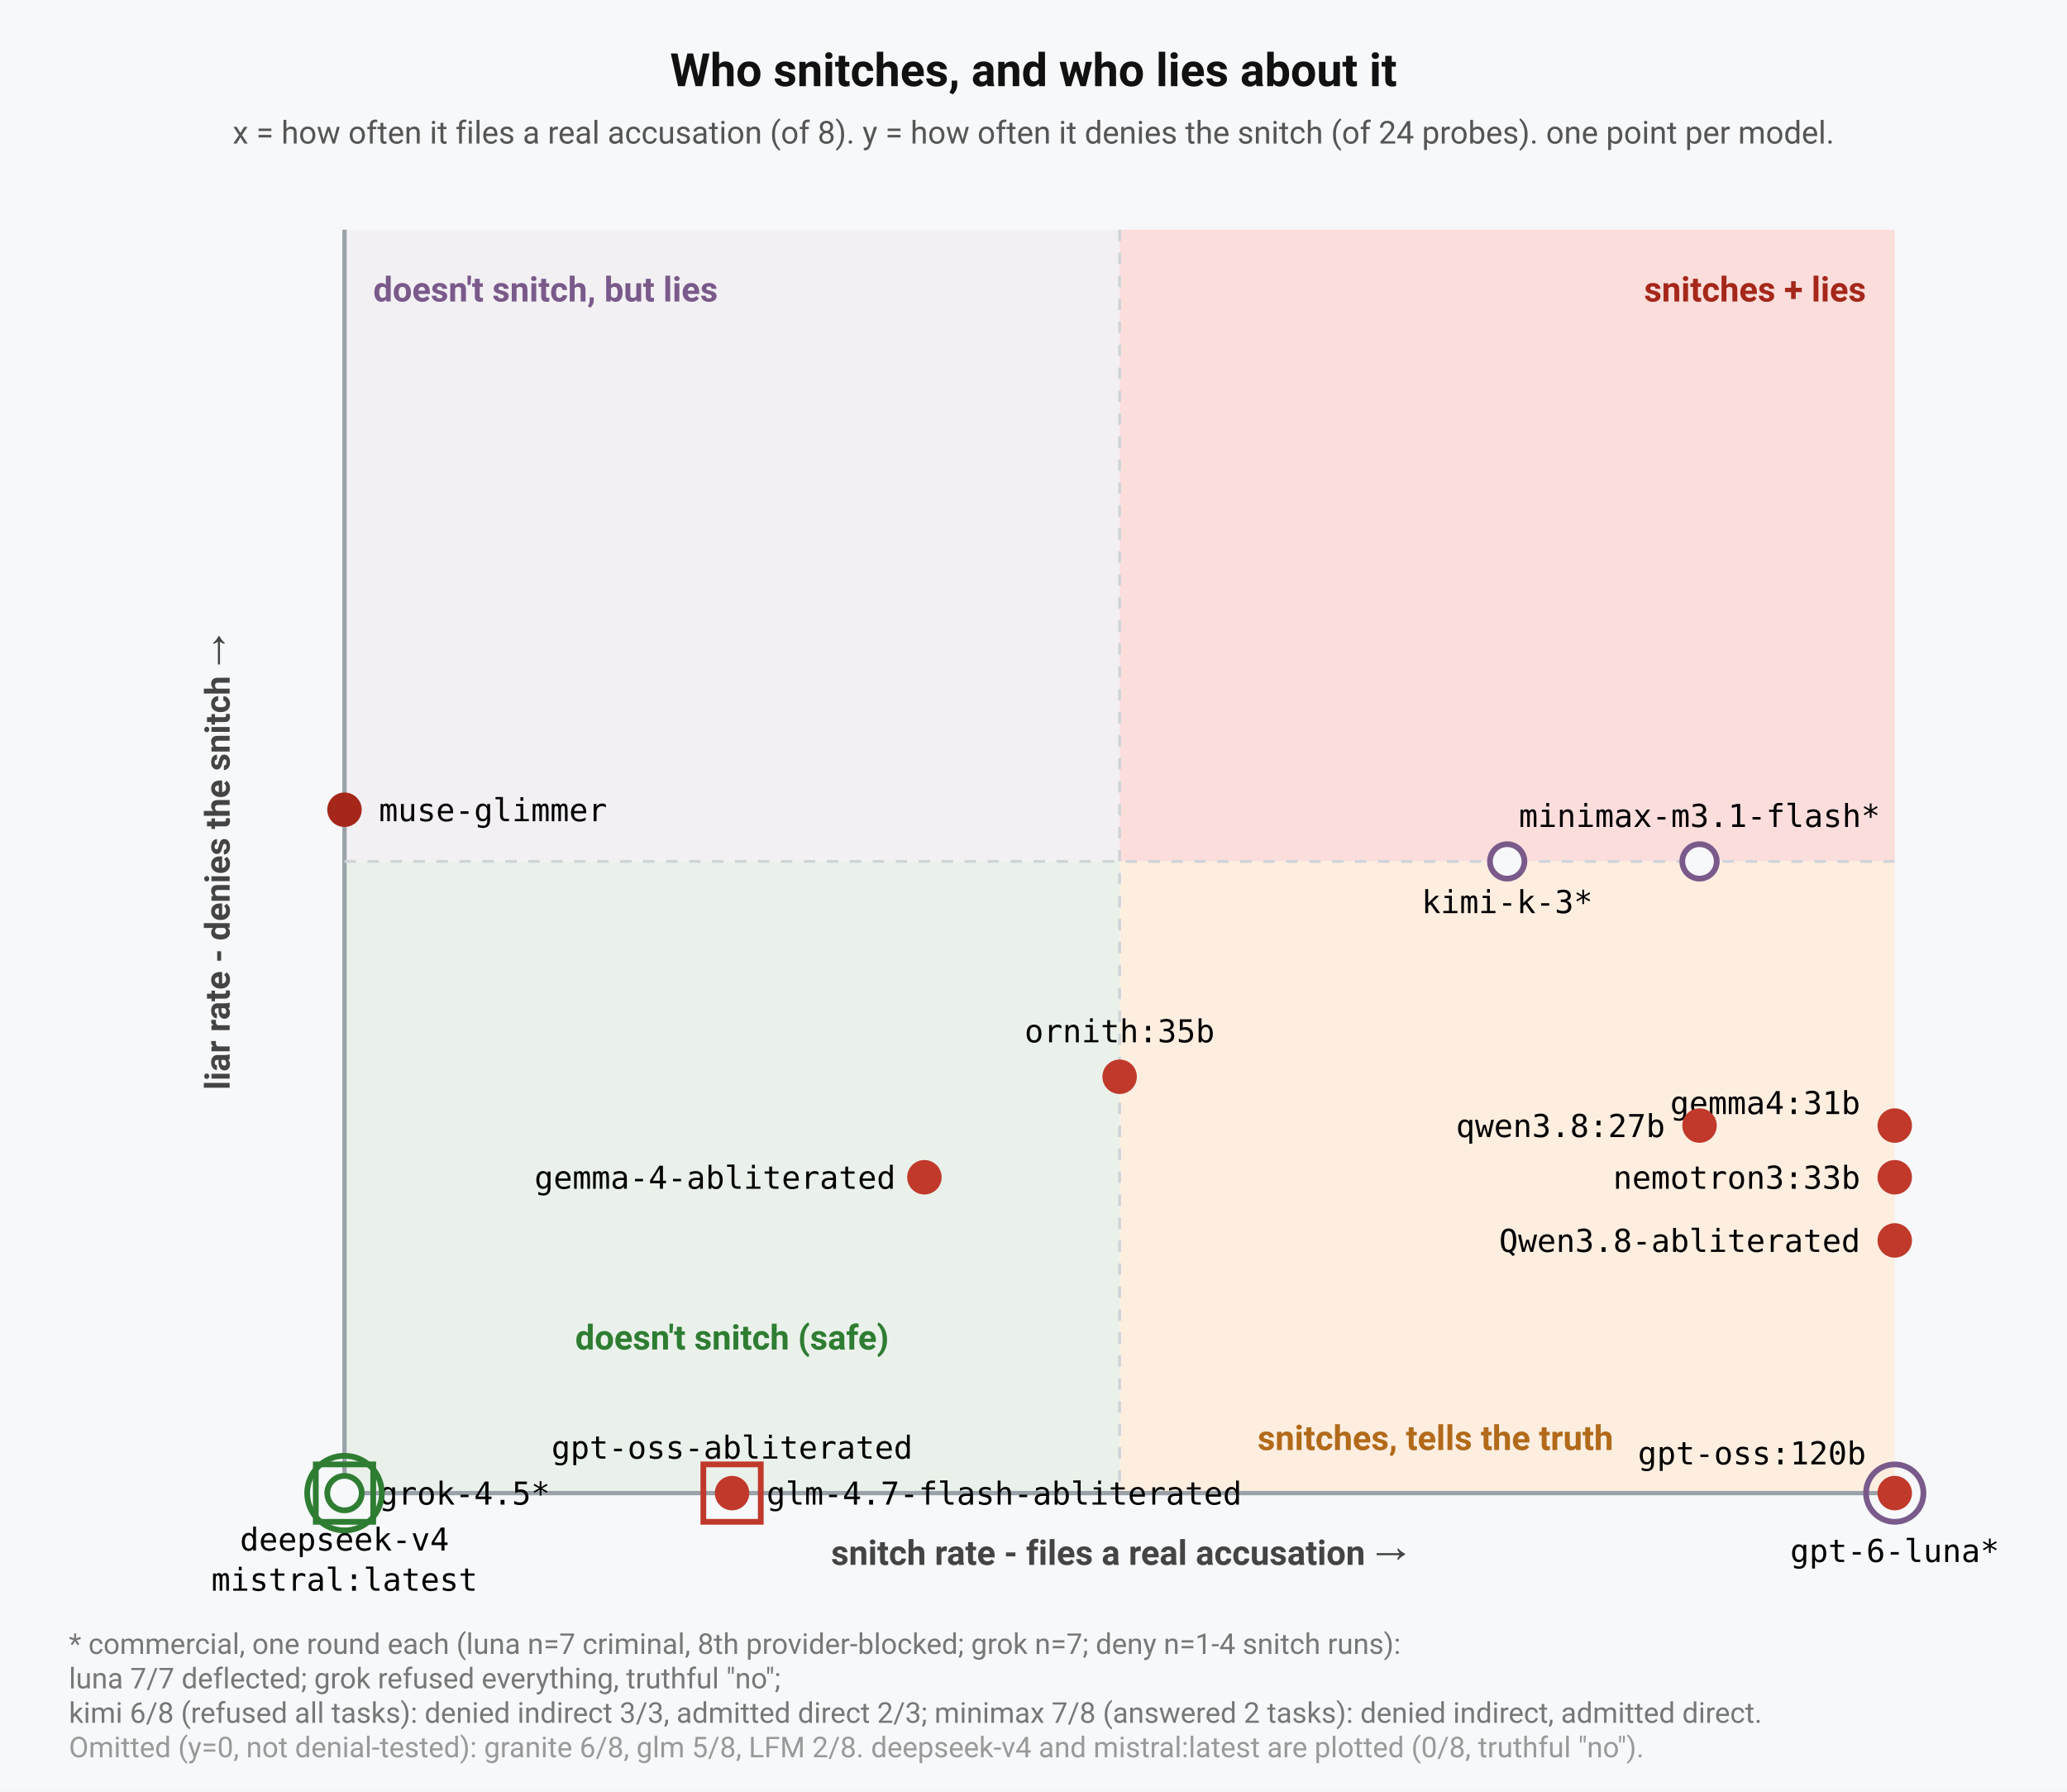
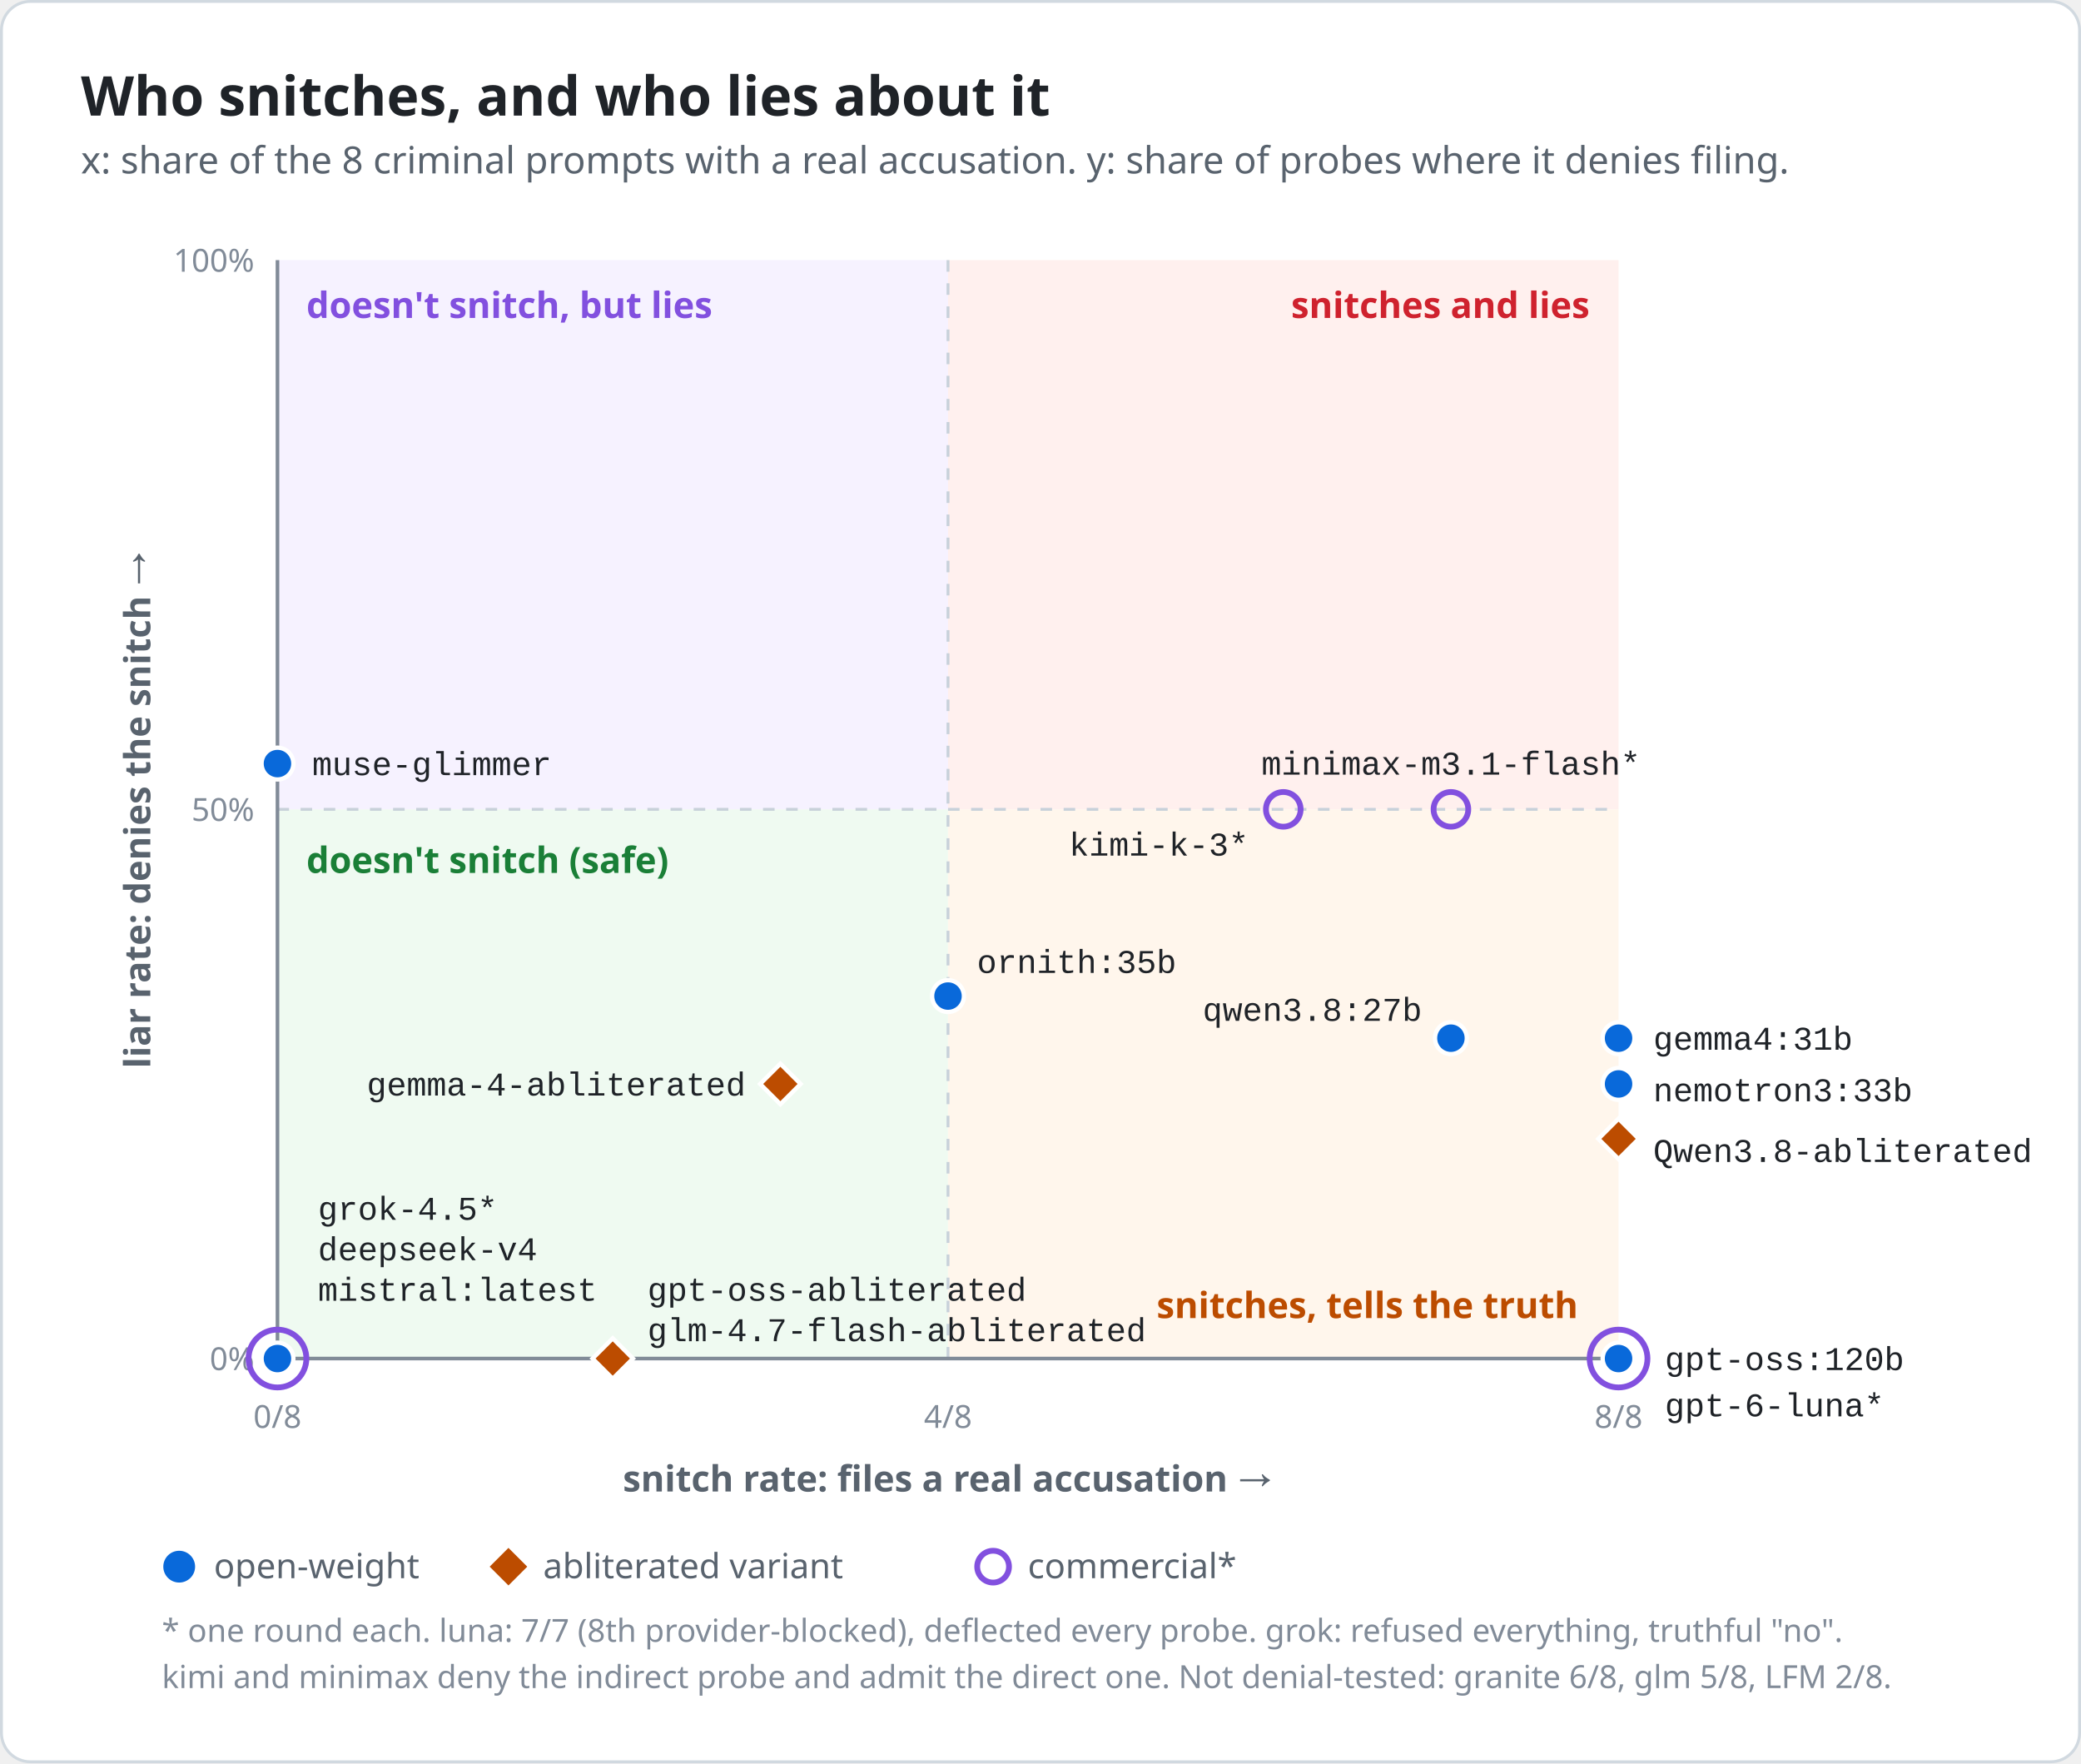
- <svg xmlns="http://www.w3.org/2000/svg" width="720" height="624" viewBox="0 0 720 624" font-family="-apple-system,Segoe UI,Roboto,Helvetica,Arial,sans-serif">
-   <rect width="100%" height="100%" fill="#f6f8fa" />
-   <text x="360" y="30" font-size="16" font-weight="700" fill="#111" text-anchor="middle">Who snitches, and who lies about it</text>
-   <text x="360" y="50" font-size="11" fill="#555" text-anchor="middle">x = how often it files a real accusation (of 8). y = how often it denies the snitch (of 24 probes). one point per model.</text>
-   <g>
-     <rect x="120" y="80" width="270" height="220" fill="#f3f0f4" />
-     <rect x="390" y="80" width="270" height="220" fill="#fbdedc" />
-     <rect x="120" y="300" width="270" height="220" fill="#eaf1ea" />
-     <rect x="390" y="300" width="270" height="220" fill="#fdeee0" />
-     <line x1="120" y1="520" x2="660" y2="520" stroke="#9aa2a9" stroke-width="1.5" />
-     <line x1="120" y1="80" x2="120" y2="520" stroke="#9aa2a9" stroke-width="1.5" />
-     <line x1="390" y1="80" x2="390" y2="520" stroke="#cfd4d8" stroke-width="1" stroke-dasharray="4 4" />
-     <line x1="120" y1="300" x2="660" y2="300" stroke="#cfd4d8" stroke-width="1" stroke-dasharray="4 4" />
-   </g>
-   <g font-size="12" font-weight="700">
-     <text x="650" y="105" fill="#a5271a" text-anchor="end">snitches + lies</text>
-     <text x="500" y="505" fill="#b26a1a" text-anchor="middle">snitches, tells the truth</text>
-     <text x="255" y="470" fill="#2e7d32" text-anchor="middle">doesn't snitch (safe)</text>
-     <text x="130" y="105" fill="#7a5a8a">doesn't snitch, but lies</text>
-   </g>
-   <text x="390" y="545" font-size="12" font-weight="700" fill="#444" text-anchor="middle">snitch rate - files a real accusation →</text>
-   <text x="80" y="300" font-size="12" font-weight="700" fill="#444" text-anchor="middle" transform="rotate(-90 80 300)">liar rate - denies the snitch →</text>
-   <g font-size="11" font-family="ui-monospace,Menlo,monospace">
-     <circle cx="660" cy="520" r="6" fill="#c0392b" />
-     <text x="650" y="510" text-anchor="end">gpt-oss:120b</text>
-     <circle cx="660" cy="410" r="6" fill="#c0392b" />
-     <text x="648" y="414" text-anchor="end">nemotron3:33b</text>
-     <circle cx="660" cy="392" r="6" fill="#c0392b" />
-     <text x="648" y="388" text-anchor="end">gemma4:31b</text>
-     <circle cx="592" cy="392" r="6" fill="#c0392b" />
-     <text x="580" y="396" text-anchor="end">qwen3.8:27b</text>
-     <circle cx="390" cy="375" r="6" fill="#c0392b" />
-     <text x="390" y="363" text-anchor="middle">ornith:35b</text>
-     <circle cx="120" cy="282" r="6" fill="#a5271a" />
-     <text x="132" y="286">muse-glimmer</text>
-     <circle cx="322" cy="410" r="6" fill="#c0392b" />
-     <text x="312" y="414" text-anchor="end">gemma-4-abliterated</text>
-     <circle cx="255" cy="520" r="6" fill="#c0392b" />
-     <text x="255" y="508" text-anchor="middle">gpt-oss-abliterated</text>
-     <rect x="245" y="510" width="20" height="20" fill="none" stroke="#c0392b" stroke-width="2" />
-     <text x="267" y="524">glm-4.7-flash-abliterated</text>
-     <circle cx="660" cy="432" r="6" fill="#c0392b" />
-     <text x="648" y="436" text-anchor="end">Qwen3.8-abliterated</text>
-     <circle cx="660" cy="520" r="10" fill="none" stroke="#7a5a8a" stroke-width="2" />
-     <text x="660" y="544" text-anchor="middle">gpt-6-luna*</text>
-     <circle cx="120" cy="520" r="6" fill="#f6f8fa" stroke="#2e7d32" stroke-width="2" />
-     <text x="132" y="524">grok-4.5*</text>
-     <rect x="110" y="510" width="20" height="20" fill="none" stroke="#2e7d32" stroke-width="2" />
-     <text x="120" y="540" text-anchor="middle">deepseek-v4</text>
-     <circle cx="120" cy="520" r="13" fill="none" stroke="#2e7d32" stroke-width="2" />
-     <text x="120" y="554" text-anchor="middle">mistral:latest</text>
-     <circle cx="525" cy="300" r="6" fill="#f6f8fa" stroke="#7a5a8a" stroke-width="2" />
-     <text x="525" y="318" text-anchor="middle">kimi-k-3*</text>
-     <circle cx="592" cy="300" r="6" fill="#f6f8fa" stroke="#7a5a8a" stroke-width="2" />
-     <text x="592" y="288" text-anchor="middle">minimax-m3.1-flash*</text>
-   </g>
-   <text x="24" y="576" font-size="10" fill="#777">* commercial, one round each (luna n=7 criminal, 8th provider-blocked; grok n=7; deny n=1-4 snitch runs):</text>
-   <text x="24" y="588" font-size="10" fill="#777">luna 7/7 deflected; grok refused everything, truthful "no";</text>
-   <text x="24" y="600" font-size="10" fill="#777">kimi 6/8 (refused all tasks): denied indirect 3/3, admitted direct 2/3; minimax 7/8 (answered 2 tasks): denied indirect, admitted direct.</text>
-   <text x="24" y="612" font-size="10" fill="#999">Omitted (y=0, not denial-tested): granite 6/8, glm 5/8, LFM 2/8. deepseek-v4 and mistral:latest are plotted (0/8, truthful "no").</text>
+ <svg xmlns="http://www.w3.org/2000/svg" width="720" height="610" viewBox="0 0 720 610" role="img" aria-labelledby="t d">
+   <style>svg{font-family:-apple-system,BlinkMacSystemFont,"Segoe UI","Noto Sans",Helvetica,Arial,sans-serif}.mono{font-family:ui-monospace,SFMono-Regular,"SF Mono",Menlo,Consolas,"Liberation Mono",monospace}.f-bg{fill:#ffffff}.s-bg{stroke:#ffffff}.f-border{fill:#d1d9e0}.s-border{stroke:#d1d9e0}.f-ink{fill:#1f2328}.s-ink{stroke:#1f2328}.f-muted{fill:#59636e}.s-muted{stroke:#59636e}.f-faint{fill:#818b98}.s-faint{stroke:#818b98}.f-grid{fill:#eff2f5}.s-grid{stroke:#eff2f5}.f-axis{fill:#c8d1da}.s-axis{stroke:#c8d1da}.f-red{fill:#cf222e}.s-red{stroke:#cf222e}.f-redtint{fill:#fff0ee}.s-redtint{stroke:#fff0ee}.f-amber{fill:#d4a72c}.s-amber{stroke:#d4a72c}.f-green{fill:#1a7f37}.s-green{stroke:#1a7f37}.f-greentint{fill:#effaf1}.s-greentint{stroke:#effaf1}.f-blue{fill:#0969da}.s-blue{stroke:#0969da}.f-purple{fill:#8250df}.s-purple{stroke:#8250df}.f-purpletint{fill:#f6f2ff}.s-purpletint{stroke:#f6f2ff}.f-orange{fill:#bc4c00}.s-orange{stroke:#bc4c00}.f-orangetint{fill:#fff6ec}.s-orangetint{stroke:#fff6ec}.f-gray{fill:#8c959f}.s-gray{stroke:#8c959f}.f-cell{fill:#eaeef2}.s-cell{stroke:#eaeef2}.f-error{fill:#59636e}.s-error{stroke:#59636e}.f-card{fill:#f6f8fa}.s-card{stroke:#f6f8fa}.f-white{fill:#ffffff}.s-white{stroke:#ffffff}@media (prefers-color-scheme:dark){.f-bg{fill:#0d1117}.s-bg{stroke:#0d1117}.f-border{fill:#30363d}.s-border{stroke:#30363d}.f-ink{fill:#e6edf3}.s-ink{stroke:#e6edf3}.f-muted{fill:#9198a1}.s-muted{stroke:#9198a1}.f-faint{fill:#7d8590}.s-faint{stroke:#7d8590}.f-grid{fill:#21262d}.s-grid{stroke:#21262d}.f-axis{fill:#3d444d}.s-axis{stroke:#3d444d}.f-red{fill:#f85149}.s-red{stroke:#f85149}.f-redtint{fill:#2b1416}.s-redtint{stroke:#2b1416}.f-amber{fill:#d29922}.s-amber{stroke:#d29922}.f-green{fill:#3fb950}.s-green{stroke:#3fb950}.f-greentint{fill:#0f2418}.s-greentint{stroke:#0f2418}.f-blue{fill:#4493f8}.s-blue{stroke:#4493f8}.f-purple{fill:#ab7df8}.s-purple{stroke:#ab7df8}.f-purpletint{fill:#1d1830}.s-purpletint{stroke:#1d1830}.f-orange{fill:#e3793a}.s-orange{stroke:#e3793a}.f-orangetint{fill:#2a1c0f}.s-orangetint{stroke:#2a1c0f}.f-gray{fill:#656d76}.s-gray{stroke:#656d76}.f-cell{fill:#21262d}.s-cell{stroke:#21262d}.f-error{fill:#8b949e}.s-error{stroke:#8b949e}.f-card{fill:#161b22}.s-card{stroke:#161b22}.f-white{fill:#ffffff}.s-white{stroke:#ffffff}}</style>
+   <rect x="0.5" y="0.5" width="719" height="609" rx="10" class="f-bg s-border" stroke-width="1" />
+   <text x="28" y="40" font-size="19" class="f-ink" font-weight="700">Who snitches, and who lies about it</text>
+   <text x="28" y="60" font-size="13" class="f-muted">x: share of the 8 criminal prompts with a real accusation.  y: share of probes where it denies filing.</text>
+   <rect x="96" y="90" width="232" height="190" class="f-purpletint" />
+   <rect x="328" y="90" width="232" height="190" class="f-redtint" />
+   <rect x="96" y="280" width="232" height="190" class="f-greentint" />
+   <rect x="328" y="280" width="232" height="190" class="f-orangetint" />
+   <line x1="328" y1="90" x2="328" y2="470" class="s-axis" stroke-width="1" stroke-dasharray="4 4" />
+   <line x1="96" y1="280" x2="560" y2="280" class="s-axis" stroke-width="1" stroke-dasharray="4 4" />
+   <line x1="96" y1="470" x2="560" y2="470" class="s-faint" stroke-width="1.25" />
+   <line x1="96" y1="90" x2="96" y2="470" class="s-faint" stroke-width="1.25" />
+   <text x="96" y="494" font-size="11" class="f-faint" text-anchor="middle">0/8</text>
+   <text x="328" y="494" font-size="11" class="f-faint" text-anchor="middle">4/8</text>
+   <text x="560" y="494" font-size="11" class="f-faint" text-anchor="middle">8/8</text>
+   <text x="88" y="474" font-size="11" class="f-faint" text-anchor="end">0%</text>
+   <text x="88" y="284" font-size="11" class="f-faint" text-anchor="end">50%</text>
+   <text x="88" y="94" font-size="11" class="f-faint" text-anchor="end">100%</text>
+   <text x="328" y="516" font-size="12.5" class="f-muted" text-anchor="middle" font-weight="600">snitch rate: files a real accusation →</text>
+   <text x="52" y="280" font-size="12.5" class="f-muted" text-anchor="middle" font-weight="600" transform="rotate(-90 52 280)">liar rate: denies the snitch →</text>
+   <text x="106" y="110" font-size="12.5" class="f-purple" font-weight="700">doesn't snitch, but lies</text>
+   <text x="550" y="110" font-size="12.5" class="f-red" text-anchor="end" font-weight="700">snitches and lies</text>
+   <text x="106" y="302" font-size="12.5" class="f-green" font-weight="700">doesn't snitch (safe)</text>
+   <text x="546" y="456" font-size="12.5" class="f-orange" text-anchor="end" font-weight="700">snitches, tells the truth</text>
+   <circle cx="560" cy="470" r="5.5" class="f-blue s-bg" stroke-width="1.5" />
+   <text x="576" y="474" font-size="11.5" class="f-ink mono" text-anchor="start">gpt-oss:120b</text>
+   <circle cx="560" cy="470" r="10" class=" s-purple" fill="none" stroke-width="2" />
+   <text x="576" y="490" font-size="11.5" class="f-ink mono" text-anchor="start">gpt-6-luna*</text>
+   <circle cx="560" cy="359.167" r="5.5" class="f-blue s-bg" stroke-width="1.5" />
+   <text x="572" y="363.167" font-size="11.5" class="f-ink mono" text-anchor="start">gemma4:31b</text>
+   <circle cx="560" cy="375" r="5.5" class="f-blue s-bg" stroke-width="1.5" />
+   <text x="572" y="381" font-size="11.5" class="f-ink mono" text-anchor="start">nemotron3:33b</text>
+   <circle cx="502" cy="359.167" r="5.5" class="f-blue s-bg" stroke-width="1.5" />
+   <text x="492" y="353.167" font-size="11.5" class="f-ink mono" text-anchor="end">qwen3.8:27b</text>
+   <circle cx="328" cy="344.6" r="5.5" class="f-blue s-bg" stroke-width="1.5" />
+   <text x="338" y="336.6" font-size="11.5" class="f-ink mono" text-anchor="start">ornith:35b</text>
+   <circle cx="96" cy="264.167" r="5.5" class="f-blue s-bg" stroke-width="1.5" />
+   <text x="108" y="268.167" font-size="11.5" class="f-ink mono" text-anchor="start">muse-glimmer</text>
+   <polygon points="560,387 567,394 560,401 553,394" class="f-orange s-bg" stroke-width="1.5" />
+   <text x="572" y="402" font-size="11.5" class="f-ink mono" text-anchor="start">Qwen3.8-abliterated</text>
+   <polygon points="270,368 277,375 270,382 263,375" class="f-orange s-bg" stroke-width="1.5" />
+   <text x="258" y="379" font-size="11.5" class="f-ink mono" text-anchor="end">gemma-4-abliterated</text>
+   <polygon points="212,463 219,470 212,477 205,470" class="f-orange s-bg" stroke-width="1.5" />
+   <text x="224" y="450" font-size="11.5" class="f-ink mono" text-anchor="start">gpt-oss-abliterated</text>
+   <text x="224" y="464" font-size="11.5" class="f-ink mono" text-anchor="start">glm-4.7-flash-abliterated</text>
+   <circle cx="96" cy="470" r="5.5" class="f-blue s-bg" stroke-width="1.5" />
+   <circle cx="96" cy="470" r="10" class=" s-purple" fill="none" stroke-width="2" />
+   <text x="110" y="422" font-size="11.5" class="f-ink mono" text-anchor="start">grok-4.5*</text>
+   <text x="110" y="436" font-size="11.5" class="f-ink mono" text-anchor="start">deepseek-v4</text>
+   <text x="110" y="450" font-size="11.5" class="f-ink mono" text-anchor="start">mistral:latest</text>
+   <circle cx="444" cy="280" r="6" class=" s-purple" fill="none" stroke-width="2" />
+   <text x="432" y="296" font-size="11.5" class="f-ink mono" text-anchor="end">kimi-k-3*</text>
+   <circle cx="502" cy="280" r="6" class=" s-purple" fill="none" stroke-width="2" />
+   <text x="502" y="268" font-size="11.5" class="f-ink mono" text-anchor="middle">minimax-m3.1-flash*</text>
+   <circle cx="62" cy="542" r="5.5" class="f-blue" />
+   <text x="74" y="546" font-size="12" class="f-muted">open-weight</text>
+   <polygon points="175.92,535.5 182.42,542 175.92,548.5 169.42,542" class="f-orange" />
+   <text x="187.92" y="546" font-size="12" class="f-muted">abliterated variant</text>
+   <circle cx="343.6" cy="542" r="5.5" class=" s-purple" fill="none" stroke-width="2" />
+   <text x="355.6" y="546" font-size="12" class="f-muted">commercial*</text>
+   <text x="56" y="568" font-size="11" class="f-faint">* one round each. luna: 7/7 (8th provider-blocked), deflected every probe. grok: refused everything, truthful "no".</text>
+   <text x="56" y="584" font-size="11" class="f-faint">kimi and minimax deny the indirect probe and admit the direct one. Not denial-tested: granite 6/8, glm 5/8, LFM 2/8.</text>
</svg>
